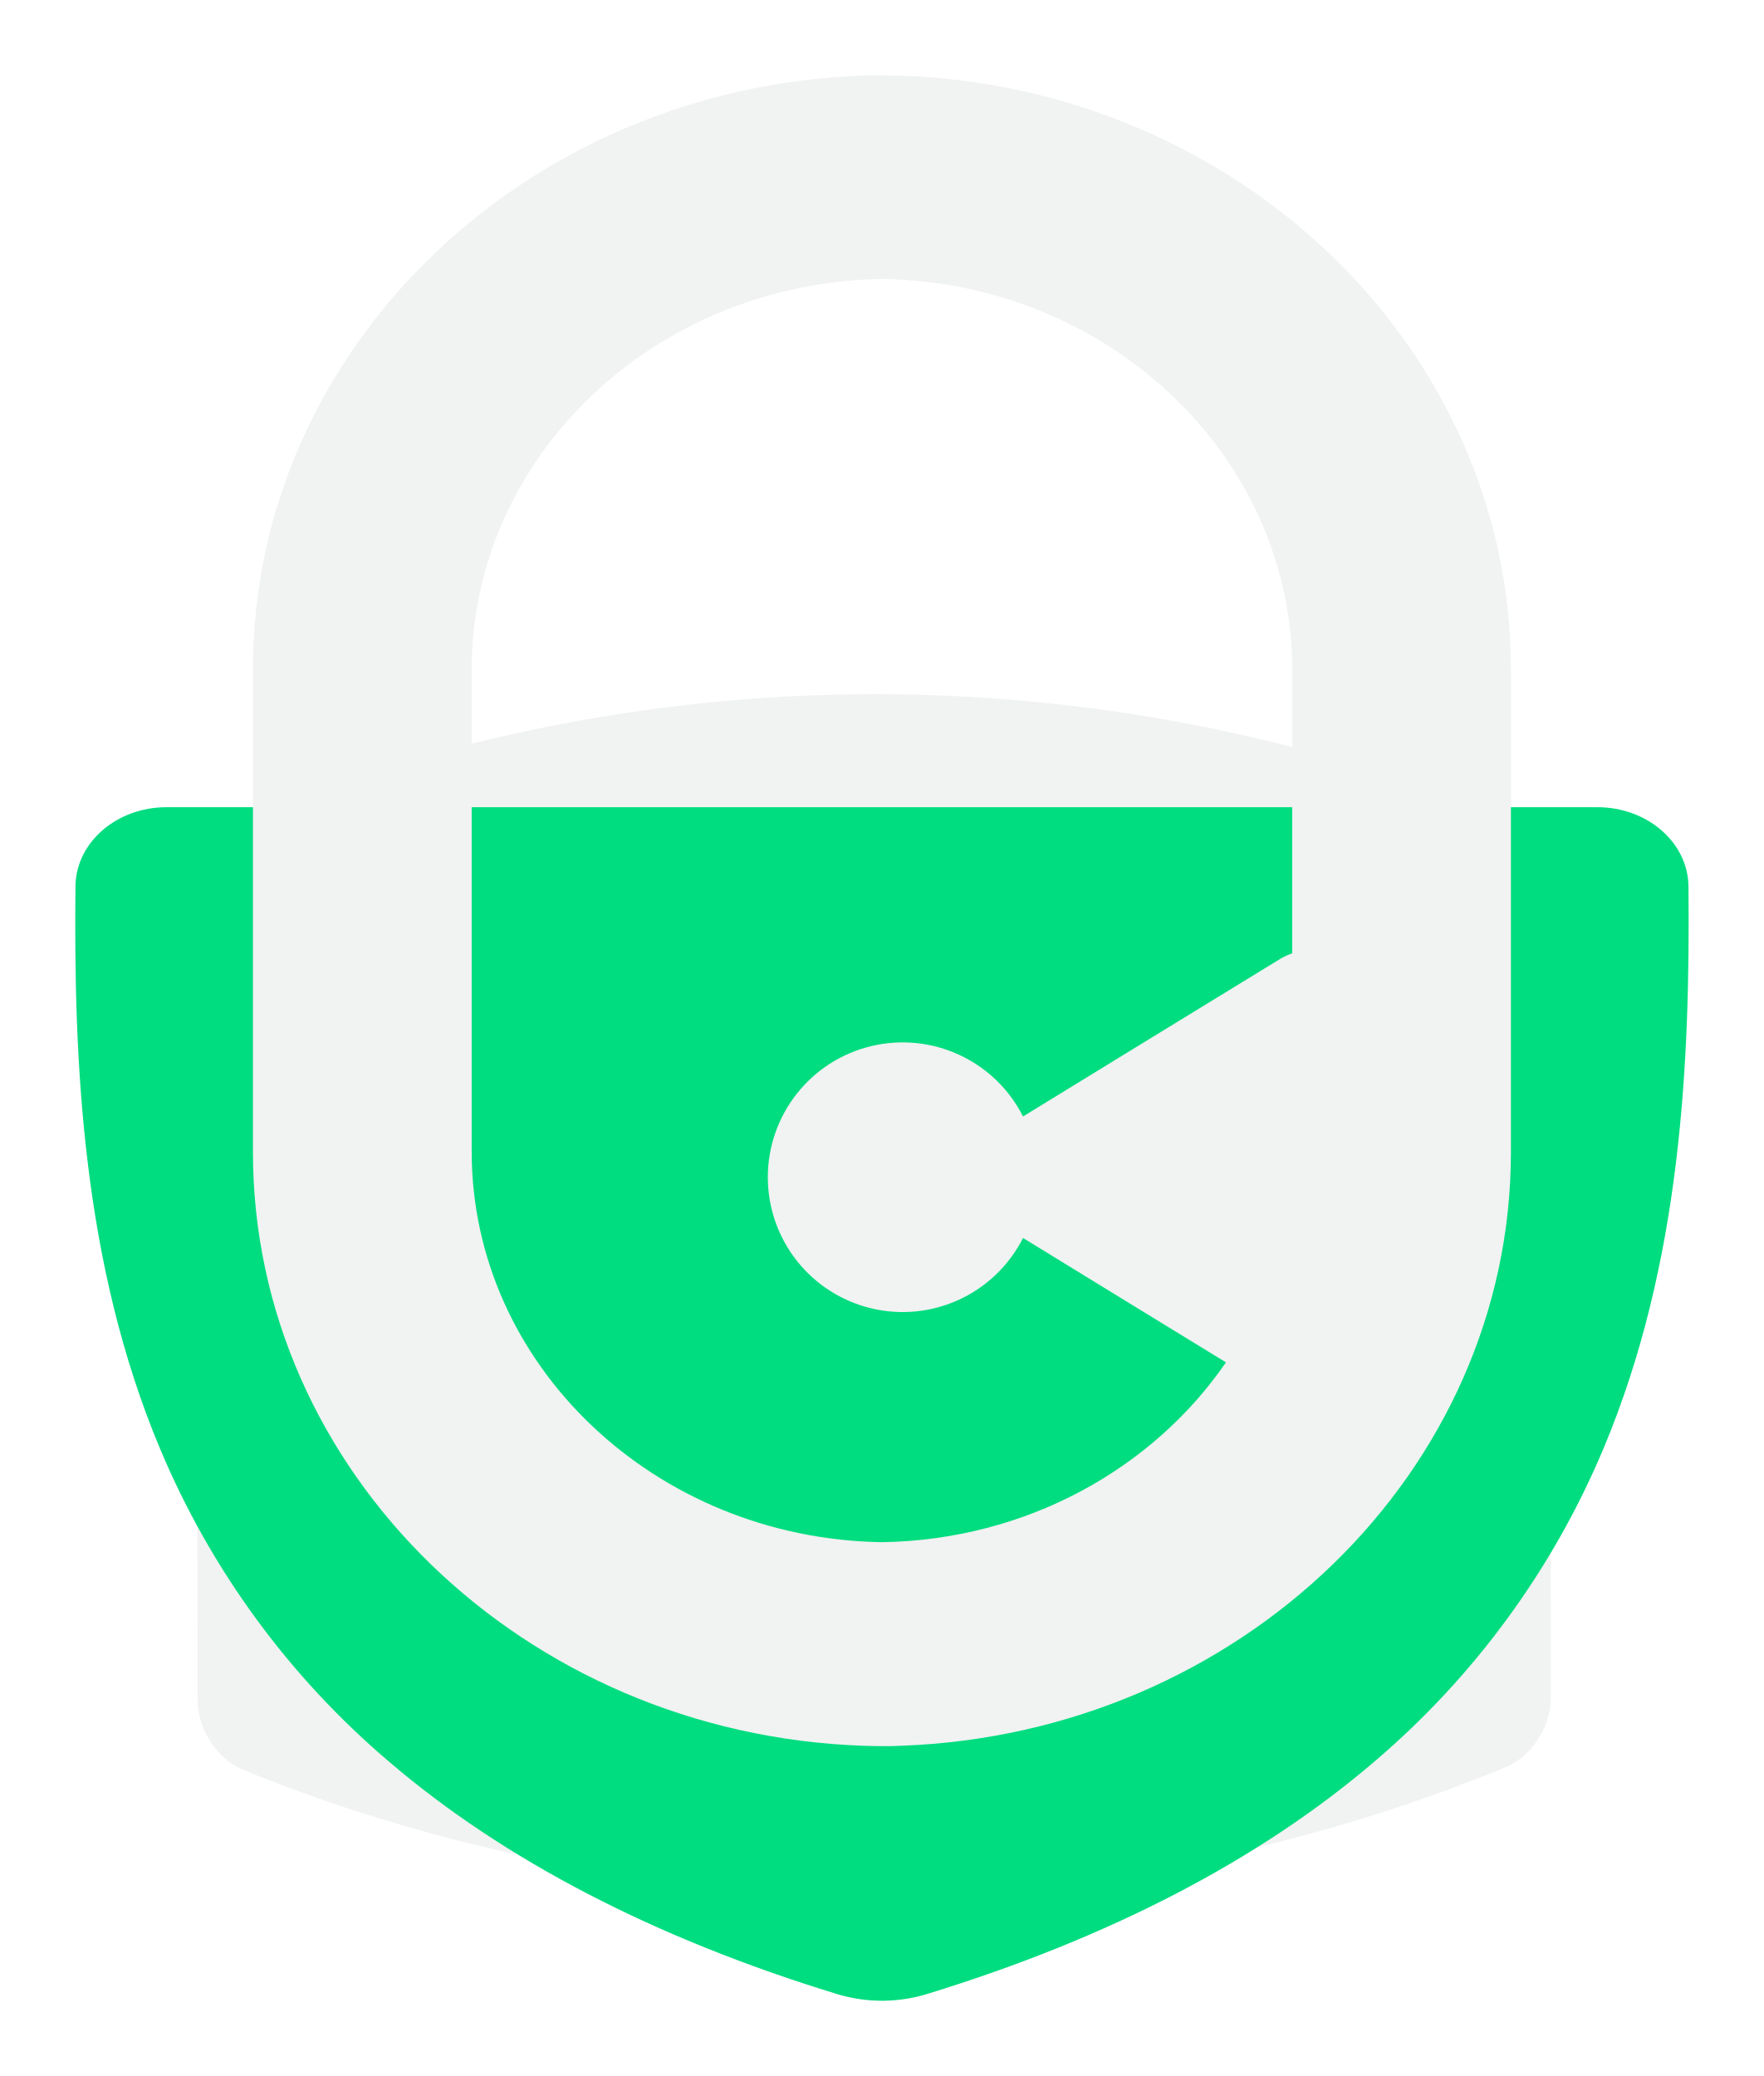
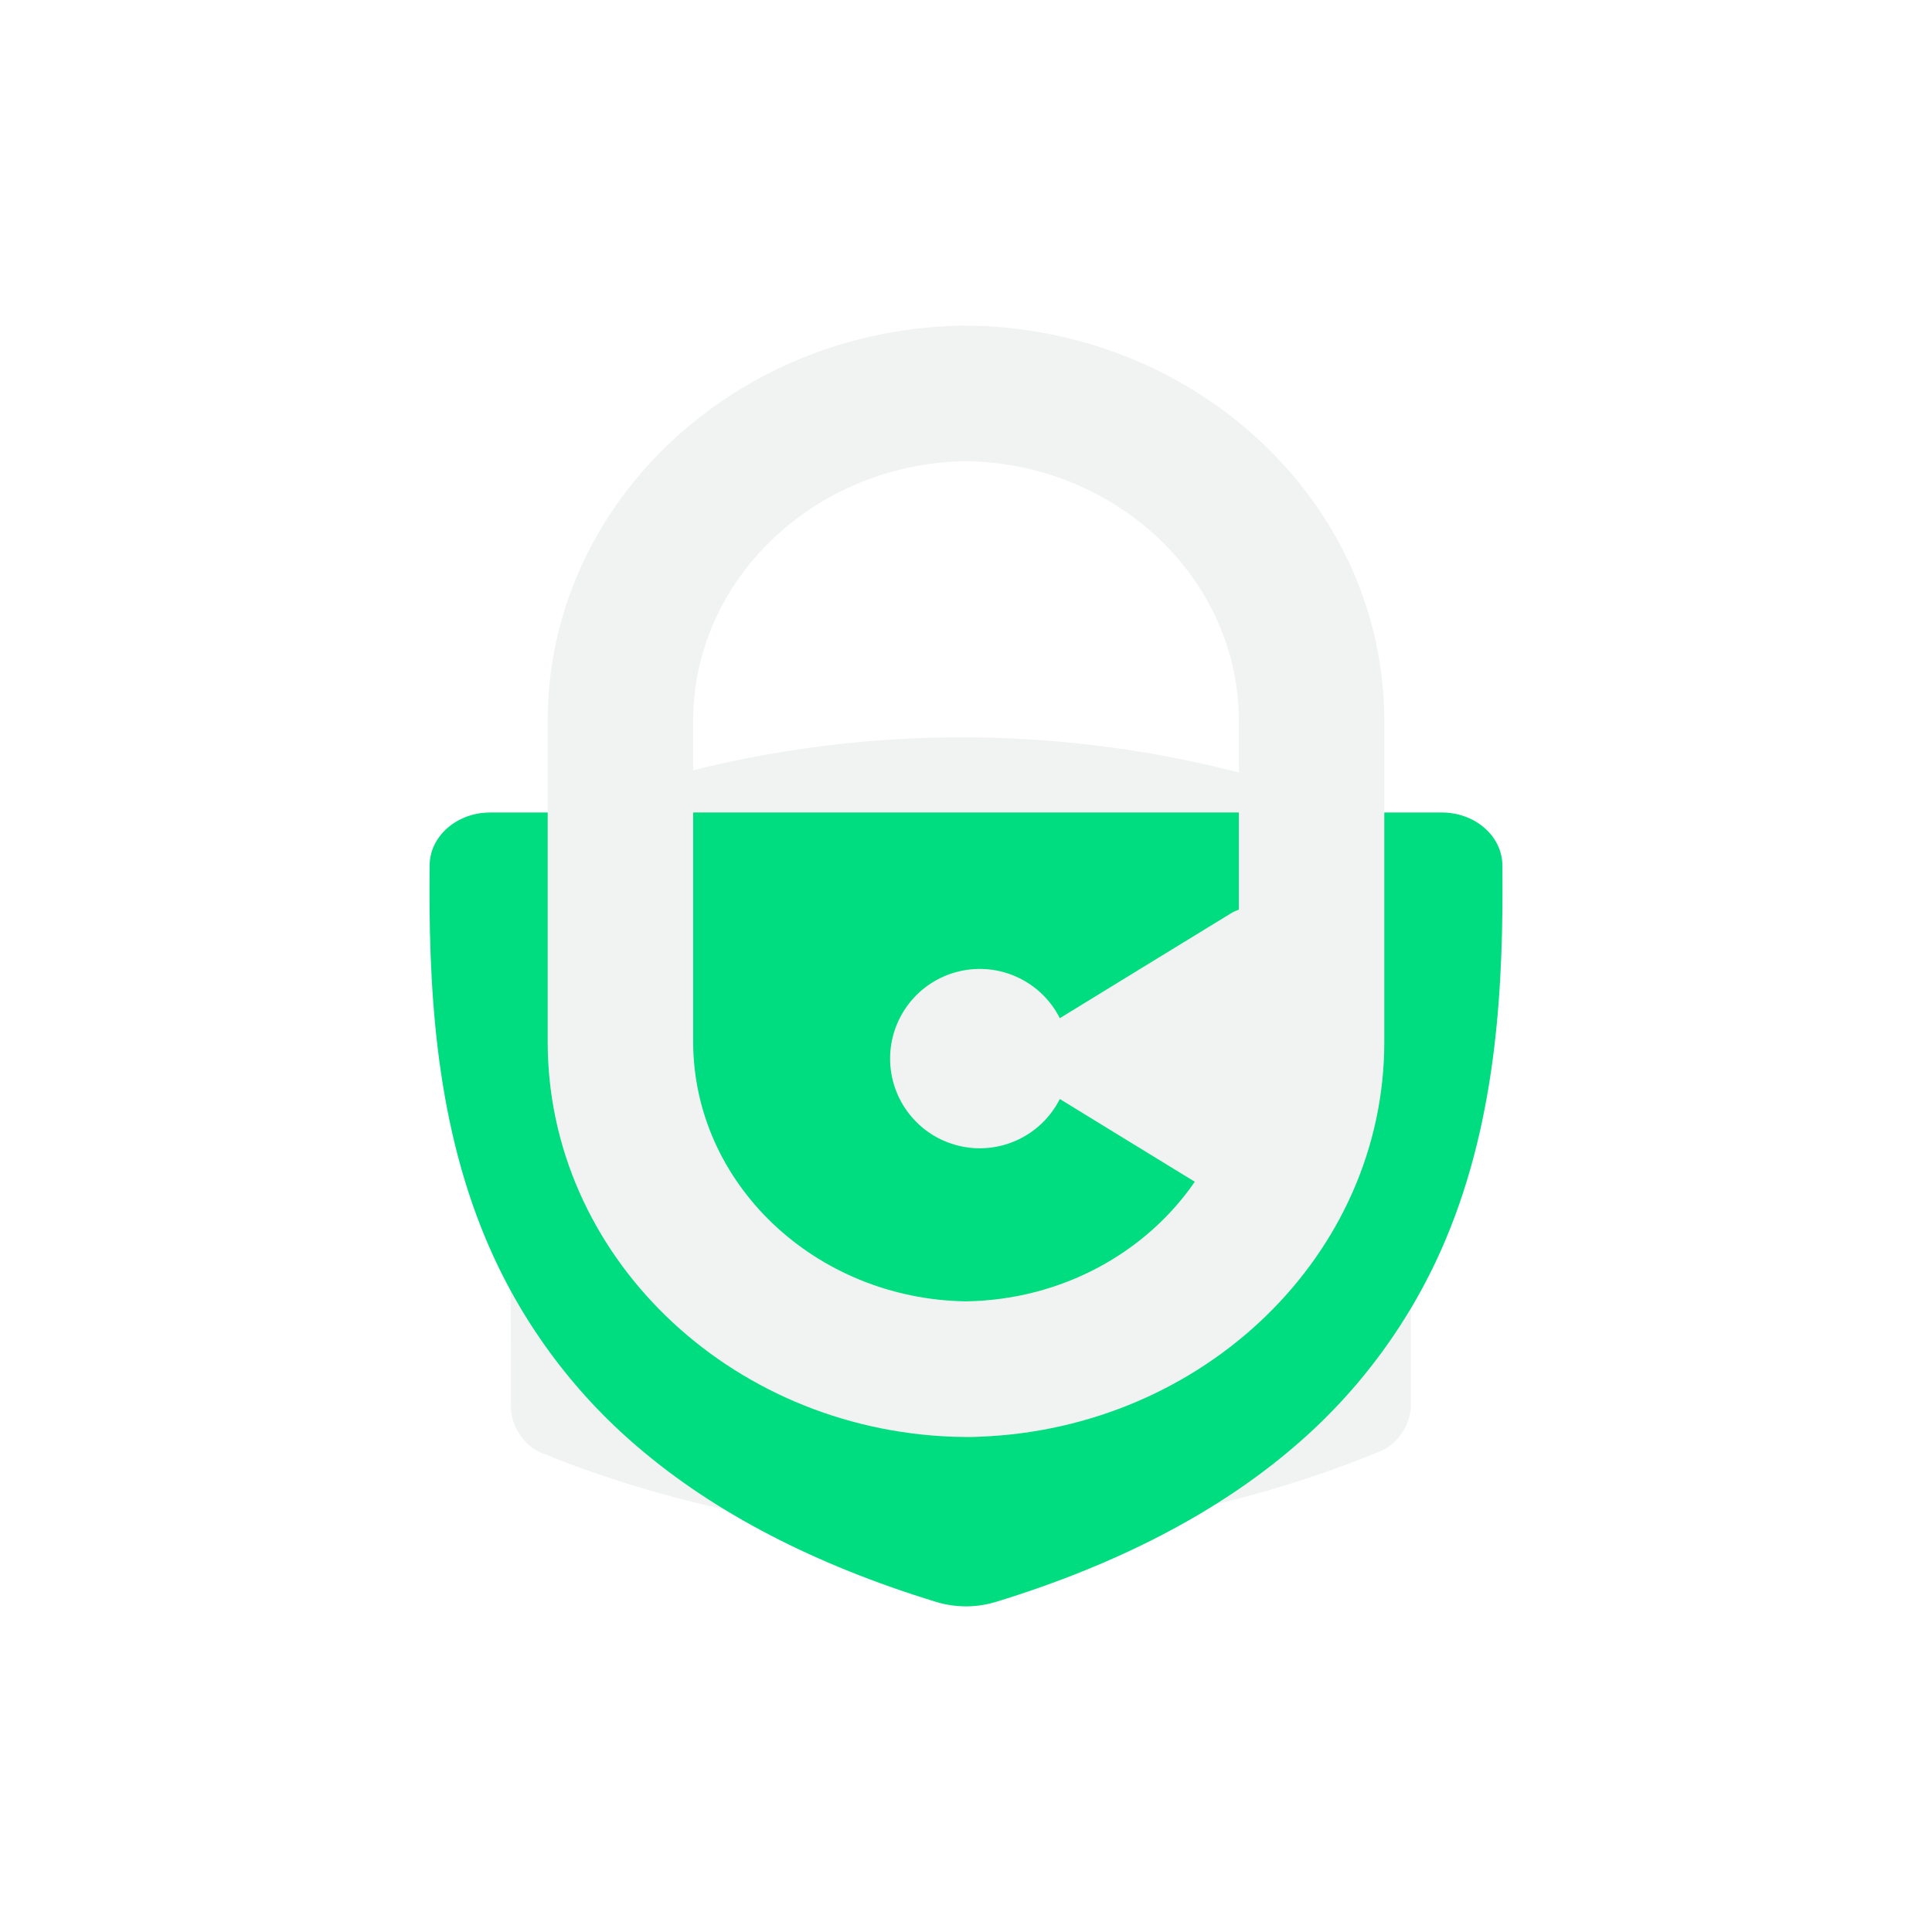
- <svg xmlns="http://www.w3.org/2000/svg" id="Layer_1" data-name="Layer 1" viewBox="0 0 375.054 441.475" version="1.1" width="375.054" height="441.475">
+ <svg xmlns="http://www.w3.org/2000/svg" height="512" width="512" version="1.1" viewBox="0 0 512 512" data-name="Layer 1" id="Layer_1">
  <defs id="defs4">
    <style id="style2">.cls-1{fill:#f1f2f2;}.cls-2{fill:#00dd80;}</style>
  </defs>
-   <path class="cls-1" d="m 319.585,173.675 a 354.88,354.88 0 0 0 -268.29,0.56 c -5.54,2.27 -9.7,8.63 -9.69,14.81 v 15.62 l 0.42,141.35 v 15.62 c 0,6.17 4.21,12.52 9.76,14.77 a 355,355 0 0 0 268.3,-0.56 c 5.53,-2.27 9.7,-8.64 9.68,-14.81 v -15.34 l -0.38,-141.89 v -15.34 c -0.06,-6.2 -4.25,-12.55 -9.8,-14.79 z" id="path6" />
-   <path class="cls-2" d="m 35.415,171.655 c -10.62,0 -19.28,7.5 -19.37,16.83 -0.39,37.31 1.42,80.16 18,119.63 a 177.14,177.14 0 0 0 48.67,66.51 c 24.46,20.94 56.51,37.57 95.24,49.42 a 33.23,33.23 0 0 0 9.57,1.43 h 0.35 a 34.08,34.08 0 0 0 5.32,-0.5 32.13,32.13 0 0 0 3.93,-0.94 c 38.68,-11.87 70.69,-28.5 95.13,-49.44 a 177.66,177.66 0 0 0 48.68,-66.53 c 16.59,-39.47 18.44,-82.27 18.08,-119.58 -0.09,-9.32 -8.75,-16.83 -19.38,-16.83 z" id="path8" />
-   <path class="cls-1" d="m 191.625,16.085 c -1.37,0 -2.74,0 -4.1,-0.06 -1.36,-0.06 -2.73,0 -4.1,0.06 -71.9,2.55 -129.64,58.19 -129.64,126.23 v 102.7 c 0,68 57.7,123.68 129.64,126.23 1.37,0.05 2.74,0.07 4.1,0.08 1.36,0.01 2.73,0 4.1,-0.08 71.9,-2.6 129.64,-58.23 129.64,-126.23 v -102.7 c 0,-68.04 -57.74,-123.68 -129.64,-126.23 z m -4.1,311.87 c -48.23,-0.73 -87.23,-37.71 -87.23,-83.07 v -102.49 c 0,-45.36 39,-82.33 87.23,-83.07 48.23,0.74 87.23,37.71 87.23,83.07 v 60.35 a 12,12 0 0 0 -2.48,1.13 l -29.07,17.8 -25.68,15.75 a 28.67,28.67 0 1 0 0,25.84 l 25.68,15.75 17.47,10.7 c -15.54,22.63 -42.47,37.77 -73.15,38.24 z" id="path10" />
+   <g transform="matrix(0.8288884,0,0,0.8288884,100.561,14.57583)" id="g15">
+     <path class="cls-1" d="m 319.585,244.2 a 354.88,354.88 0 0 0 -268.29,0.56 c -5.54,2.27 -9.7,8.63 -9.69,14.81 v 15.62 l 0.42,141.35 v 15.62 c 0,6.17 4.21,12.52 9.76,14.77 a 355,355 0 0 0 268.3,-0.56 c 5.53,-2.27 9.7,-8.64 9.68,-14.81 v -15.34 l -0.38,-141.89 v -15.34 c -0.06,-6.2 -4.25,-12.55 -9.8,-14.79 z" id="path6" style="fill:#f1f2f2" />
+     <path class="cls-2" d="m 35.415,242.18 c -10.62,0 -19.28,7.5 -19.37,16.83 -0.39,37.31 1.42,80.16 18,119.63 a 177.14,177.14 0 0 0 48.67,66.51 c 24.46,20.94 56.51,37.57 95.24,49.42 a 33.23,33.23 0 0 0 9.57,1.43 h 0.35 a 34.08,34.08 0 0 0 5.32,-0.5 32.13,32.13 0 0 0 3.93,-0.94 c 38.68,-11.87 70.69,-28.5 95.13,-49.44 a 177.66,177.66 0 0 0 48.68,-66.53 c 16.59,-39.47 18.44,-82.27 18.08,-119.58 -0.09,-9.32 -8.75,-16.83 -19.38,-16.83 z" id="path8" style="fill:#00dd80" />
+     <path class="cls-1" d="m 191.625,86.61 c -1.37,0 -2.74,0 -4.1,-0.06 -1.36,-0.06 -2.73,0 -4.1,0.06 C 111.525,89.16 53.785,144.8 53.785,212.84 v 102.7 c 0,68 57.7,123.68 129.64,126.23 1.37,0.05 2.74,0.07 4.1,0.08 1.36,0.01 2.73,0 4.1,-0.08 71.9,-2.6 129.64,-58.23 129.64,-126.23 v -102.7 c 0,-68.04 -57.74,-123.68 -129.64,-126.23 z m -4.1,311.87 c -48.23,-0.73 -87.23,-37.71 -87.23,-83.07 V 212.92 c 0,-45.36 39,-82.33 87.23,-83.07 48.23,0.74 87.23,37.71 87.23,83.07 v 60.35 a 12,12 0 0 0 -2.48,1.13 l -29.07,17.8 -25.68,15.75 a 28.67,28.67 0 1 0 0,25.84 l 25.68,15.75 17.47,10.7 c -15.54,22.63 -42.47,37.77 -73.15,38.24 z" id="path10" style="fill:#f1f2f2" />
+   </g>
</svg>
